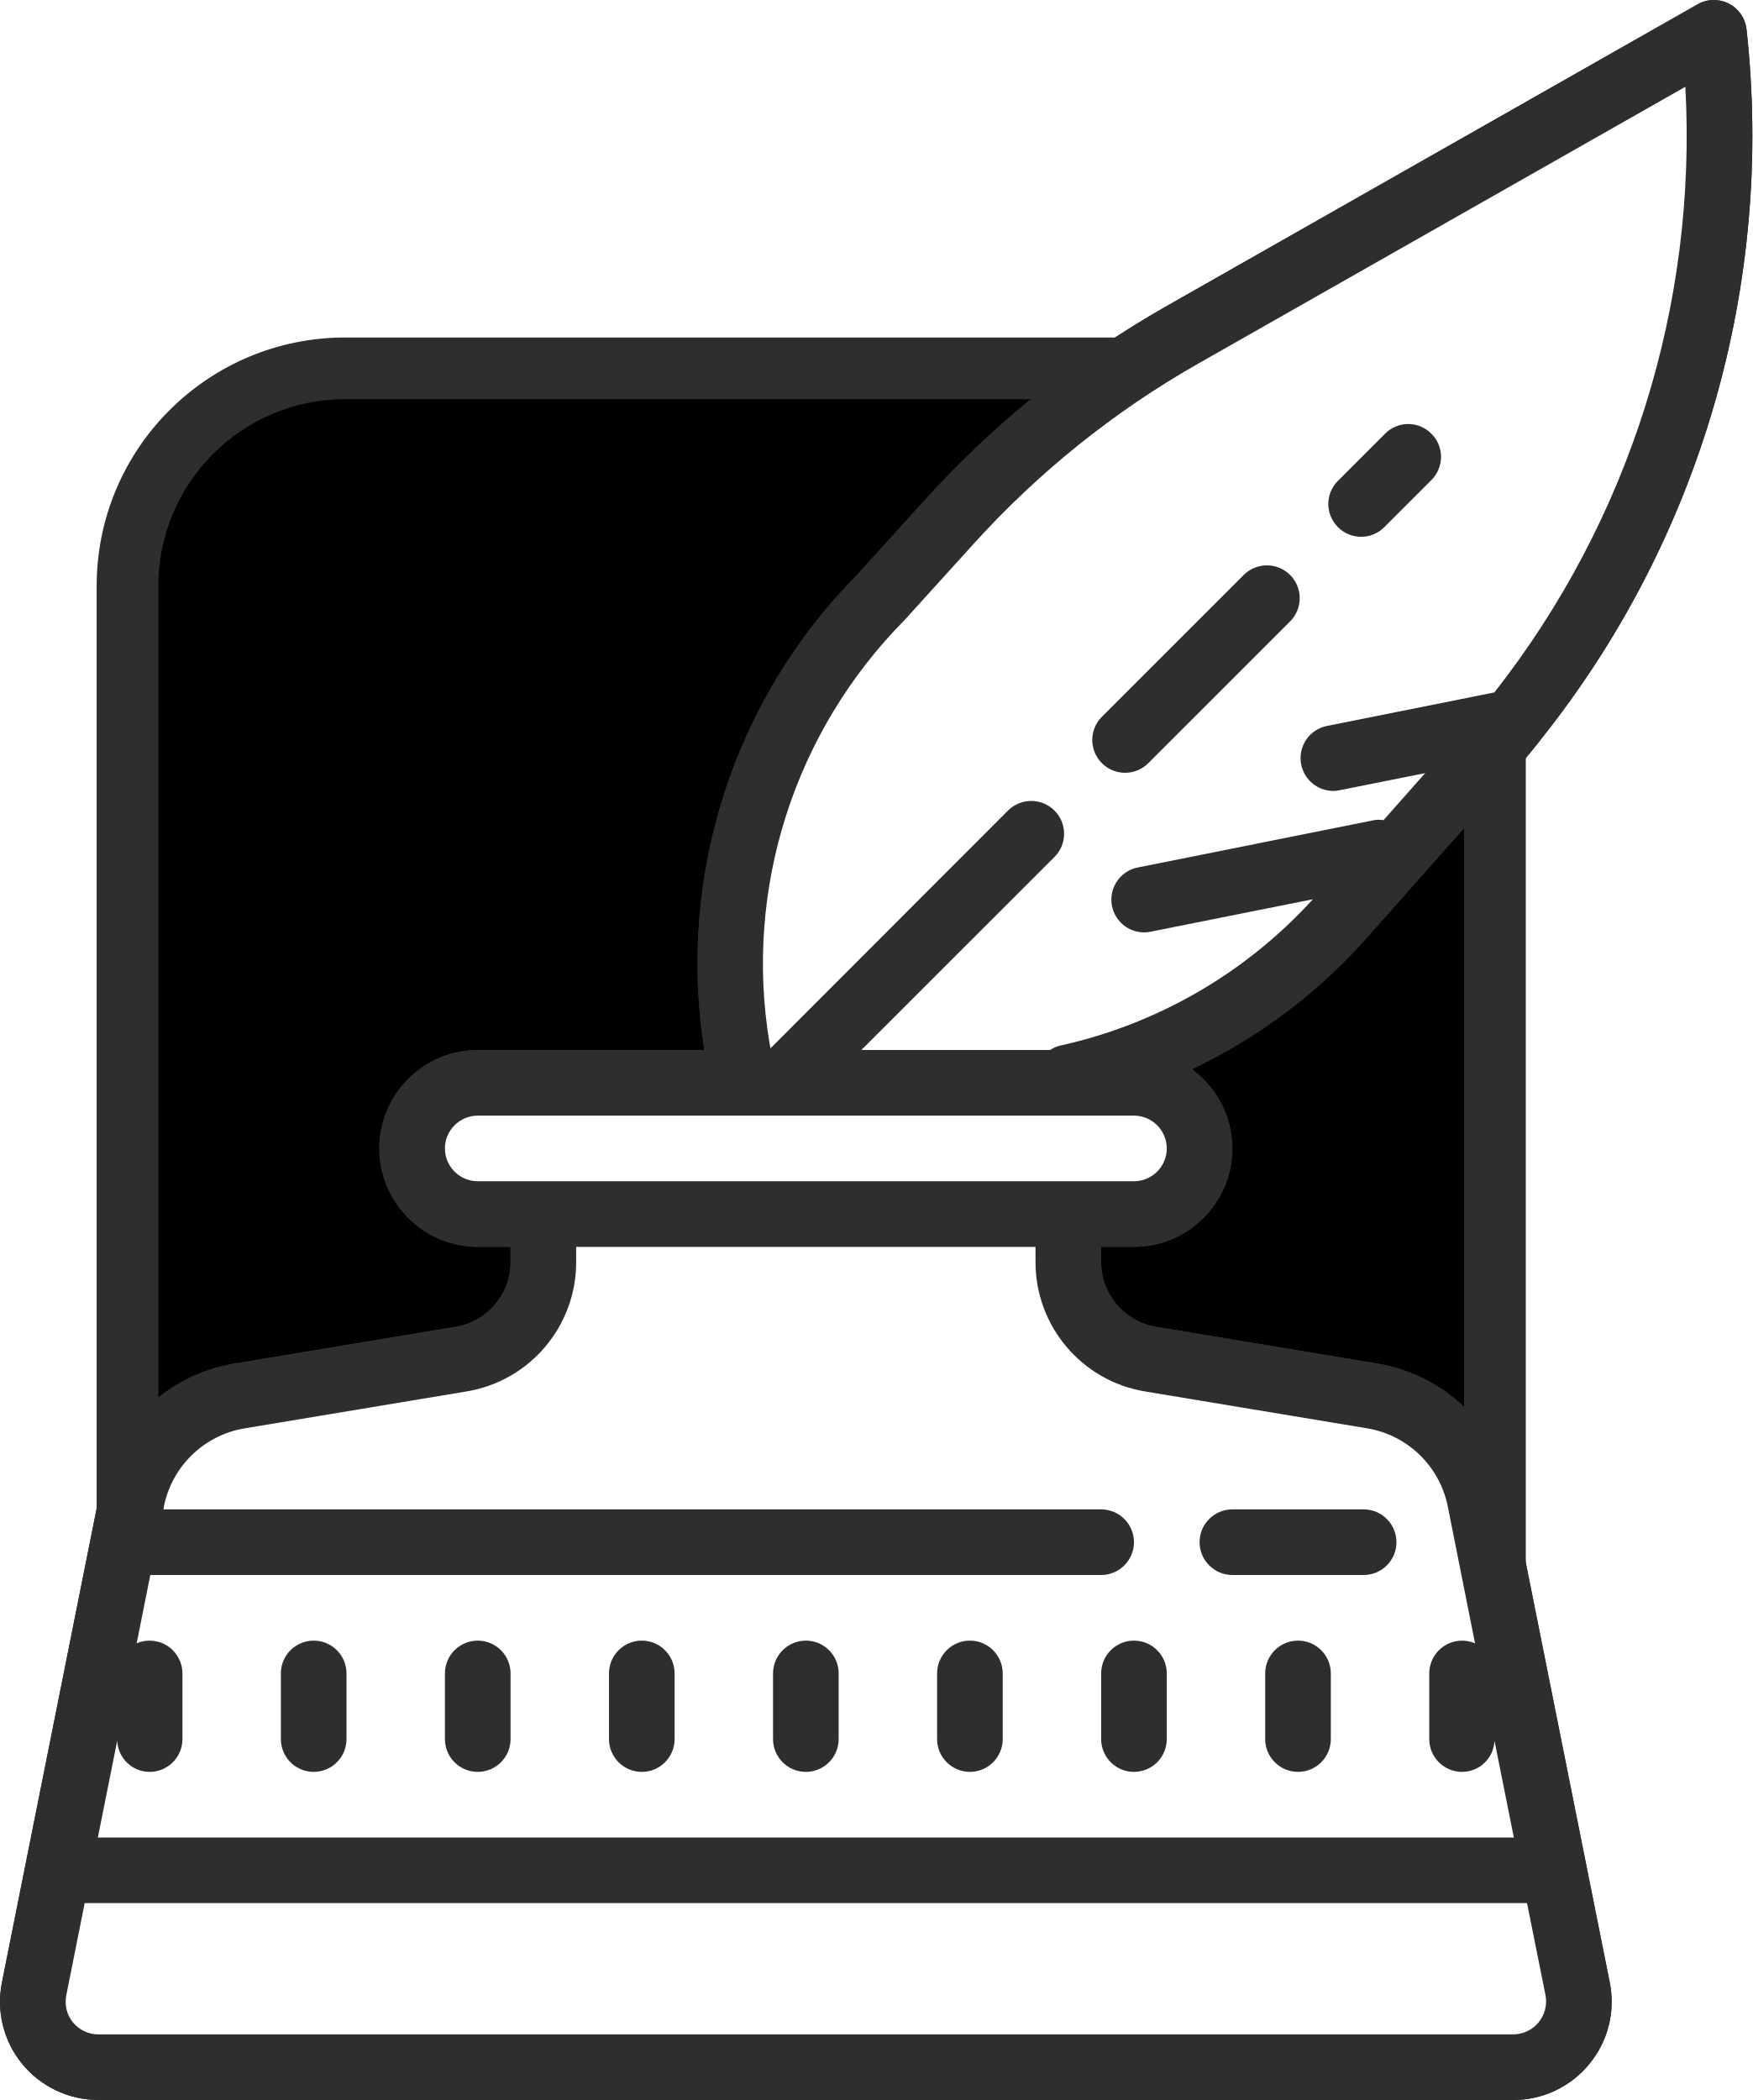
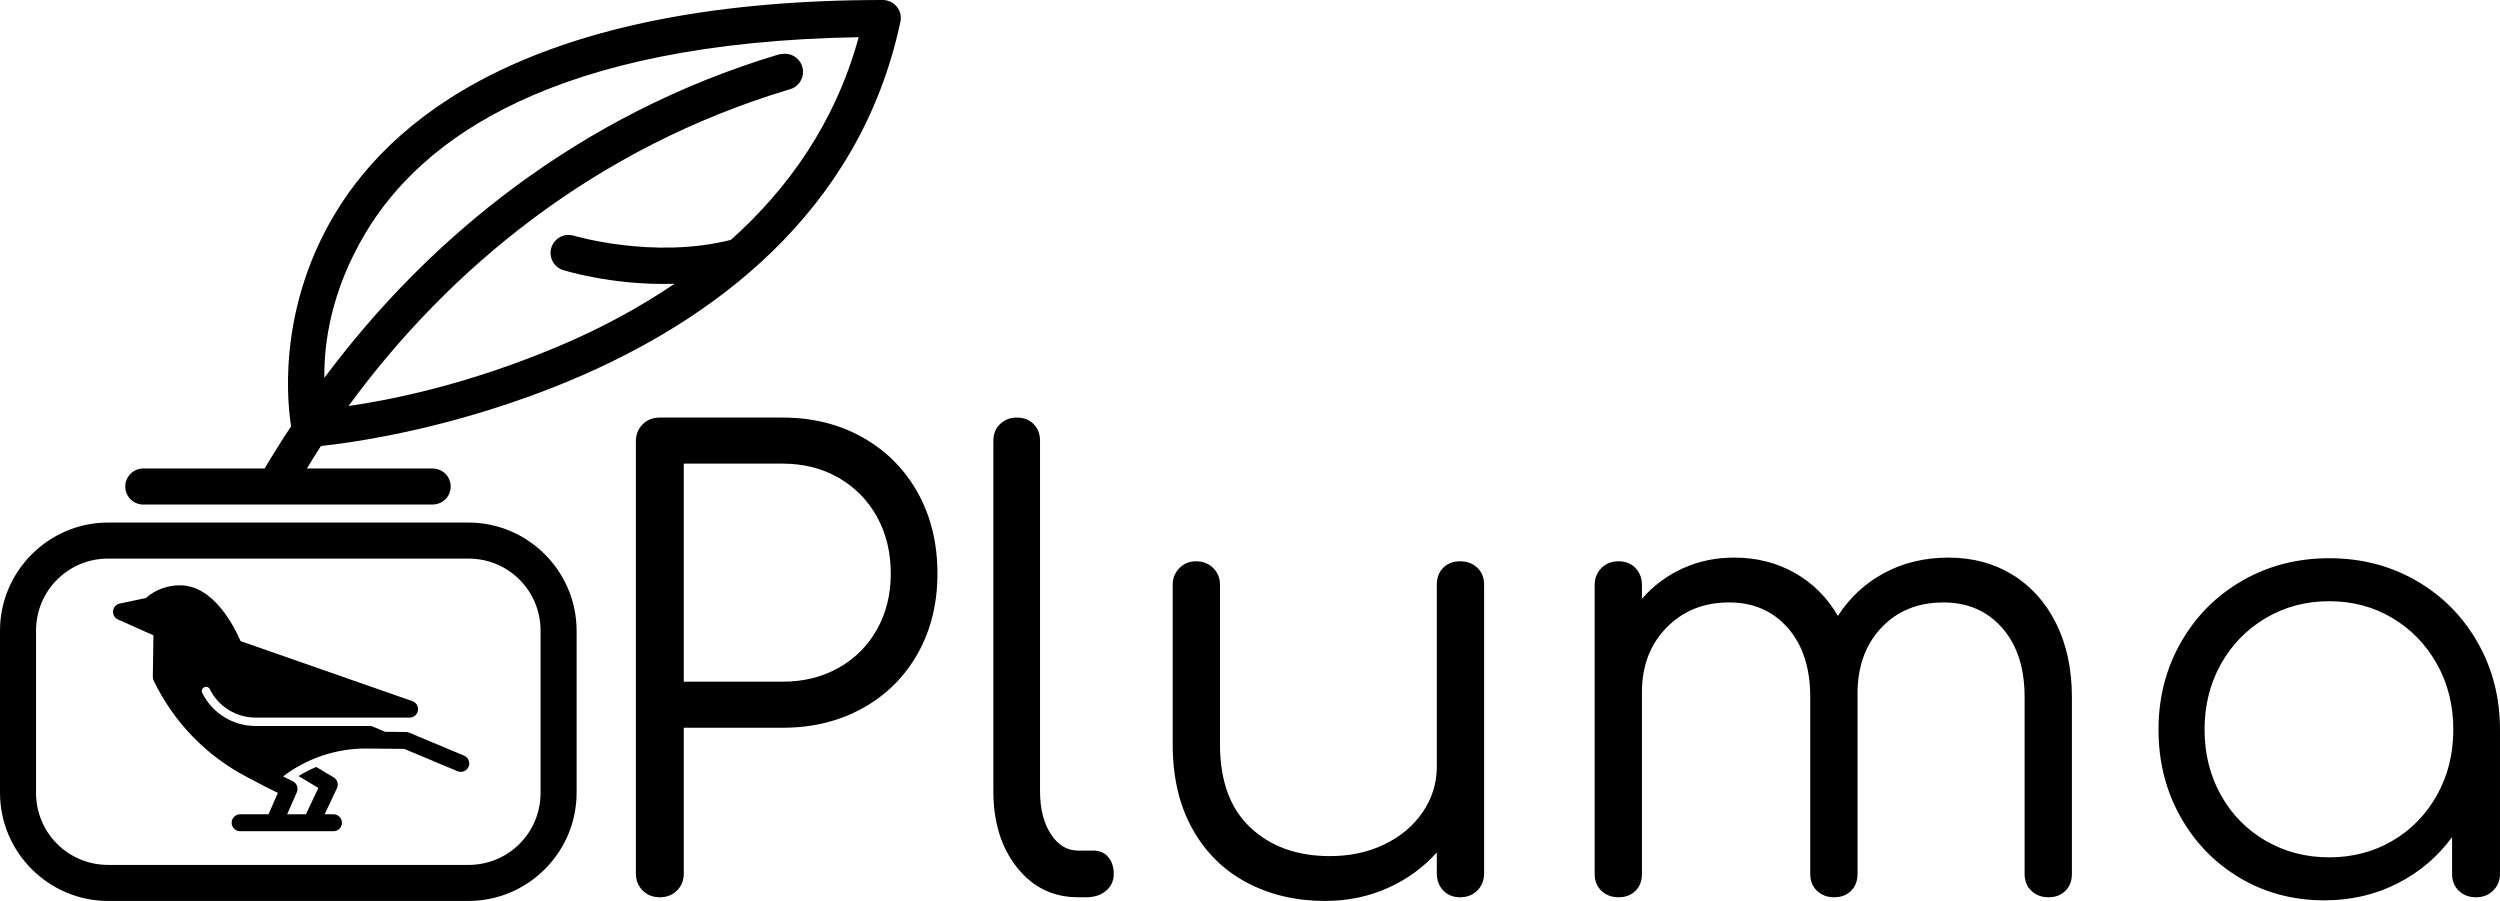
- <svg xmlns="http://www.w3.org/2000/svg" style="isolation:isolate" viewBox="84.638 -34.244 426 510.487" width="426" height="510.487">
-   <g id="Group">
-     <g id="Group">
-       <path d=" M 115.638 340.026 L 115.638 108.174 C 115.638 78.99 139.332 55.296 168.515 55.296 L 395.181 55.296 C 424.365 55.296 448.058 78.99 448.058 108.174 L 448.058 346.703" id="Path" fill="currentColor" />
-       <path d=" M 501.102 -34.242 C 499.767 -34.213 498.461 -33.848 497.305 -33.181 L 368.032 40.281 C 346.183 52.712 326.452 68.544 309.582 87.182 L 292.911 105.559 C 262.91 135.961 249.156 178.818 255.861 221.001 L 200.777 221.001 C 187.6 221.001 176.848 231.753 176.848 244.93 C 176.848 258.106 187.6 268.859 200.777 268.859 L 208.753 268.859 L 208.753 272.504 C 208.769 280.317 203.124 286.992 195.416 288.273 L 141.417 297.246 C 125.105 300.044 112.181 312.563 108.865 328.777 L 85.12 447.608 C 83.684 454.683 85.495 461.91 90.041 467.485 C 94.591 473.023 101.379 476.235 108.546 476.243 L 452.534 476.243 C 459.694 476.245 466.476 473.03 471.007 467.485 C 475.585 461.91 477.388 454.683 475.96 447.608 L 452.191 328.777 C 448.894 312.547 435.952 300.017 419.623 297.246 L 365.663 288.273 C 357.956 286.992 352.311 280.317 352.327 272.504 L 352.327 268.859 L 360.303 268.859 C 373.48 268.859 384.232 258.106 384.232 244.93 C 384.204 237.31 380.549 230.16 374.39 225.675 C 390.628 217.971 405.137 207.054 417.039 193.586 L 448.203 158.434 C 451.908 154.395 455.473 150.229 458.891 145.943 C 458.947 145.816 459.074 145.728 459.13 145.6 C 498.046 96.926 516.059 34.799 509.214 -27.143 C 508.745 -31.248 505.232 -34.322 501.102 -34.242 Z " id="Path" fill="rgb(46,46,46)" />
-       <path d=" M 494.346 -13.145 C 497.25 39.936 480.75 92.261 447.923 134.074 L 407.196 142.234 C 405.124 142.648 403.302 143.87 402.133 145.63 C 400.963 147.39 400.544 149.544 400.967 151.614 C 401.706 155.345 404.981 158.031 408.783 158.027 C 409.307 158.026 409.829 157.964 410.339 157.844 L 431.093 153.696 L 420.963 165.134 C 420.193 164.995 419.404 164.995 418.634 165.134 L 361.396 176.604 C 358.552 177.104 356.202 179.104 355.254 181.831 C 354.307 184.558 354.91 187.585 356.831 189.741 C 358.751 191.896 361.689 192.843 364.507 192.214 L 403.798 184.357 C 387.48 202.289 366.002 214.721 342.325 219.94 C 341.423 220.131 340.65 220.562 339.892 221.001 L 294.028 221.001 L 340.985 174.076 C 344.098 170.961 344.098 165.912 340.985 162.797 C 337.859 159.68 332.8 159.68 329.674 162.797 L 271.941 220.594 L 271.694 219.222 C 265.489 181.932 277.676 143.638 304.501 116.526 L 321.387 97.894 C 337.124 80.51 355.53 65.744 375.913 54.152 L 494.346 -13.145 Z " id="Path" fill="rgb(255,255,255)" />
-       <path d=" M 426.978 68.828 C 424.855 68.826 422.822 69.68 421.338 71.197 L 409.908 82.627 C 408.399 84.115 407.549 86.147 407.549 88.266 C 407.549 90.386 408.399 92.417 409.908 93.906 C 411.386 95.409 413.408 96.251 415.516 96.243 C 417.633 96.254 419.666 95.411 421.155 93.906 L 432.617 82.444 C 434.112 80.954 434.953 78.931 434.953 76.82 C 434.953 74.71 434.112 72.686 432.617 71.197 C 431.133 69.68 429.1 68.826 426.978 68.828 Z " id="Path" fill="rgb(46,46,46)" />
-       <path d=" M 392.615 103.19 C 390.5 103.19 388.472 104.031 386.976 105.527 L 352.606 139.897 C 350.533 141.9 349.701 144.865 350.431 147.654 C 351.161 150.443 353.339 152.621 356.128 153.351 C 358.916 154.081 361.882 153.249 363.885 151.176 L 398.255 116.814 C 400.541 114.533 401.227 111.099 399.992 108.116 C 398.757 105.132 395.845 103.187 392.615 103.19 Z " id="Path" fill="rgb(46,46,46)" />
-       <path d=" M 200.777 236.953 L 360.303 236.953 C 364.69 236.953 368.28 240.543 368.28 244.93 C 368.28 249.317 364.69 252.906 360.303 252.906 L 200.777 252.906 C 196.39 252.906 192.8 249.317 192.8 244.93 C 192.8 240.543 196.39 236.953 200.777 236.953 Z " id="Path" fill="rgb(255,255,255)" />
-       <path d=" M 224.706 268.859 L 336.374 268.859 L 336.374 272.504 C 336.331 288.127 347.631 301.474 363.047 304.01 L 417.047 312.976 C 426.84 314.639 434.602 322.153 436.581 331.888 L 443.217 365.229 C 440.754 364.169 437.922 364.419 435.682 365.893 C 433.442 367.368 432.092 369.869 432.09 372.551 L 432.09 388.504 C 432.09 392.909 435.661 396.48 440.067 396.48 C 444.3 396.475 447.776 393.132 447.947 388.902 L 452.653 412.433 L 108.427 412.433 L 113.133 388.902 C 113.304 393.132 116.78 396.475 121.013 396.48 C 125.418 396.48 128.99 392.909 128.99 388.504 L 128.99 372.551 C 128.988 369.869 127.638 367.368 125.398 365.893 C 123.158 364.419 120.326 364.169 117.863 365.229 L 121.173 348.622 L 352.327 348.622 C 356.732 348.622 360.303 345.051 360.303 340.646 C 360.303 336.24 356.732 332.669 352.327 332.669 L 124.379 332.669 L 124.499 331.888 C 126.482 322.154 134.247 314.643 144.041 312.984 L 198.041 304.002 C 213.451 301.463 224.745 288.122 224.706 272.504 L 224.706 268.859 Z " id="Path" fill="rgb(255,255,255)" />
-       <path d=" M 384.232 332.669 C 379.827 332.669 376.256 336.24 376.256 340.646 C 376.256 345.051 379.827 348.622 384.232 348.622 L 416.138 348.622 C 420.543 348.622 424.114 345.051 424.114 340.646 C 424.114 336.24 420.543 332.669 416.138 332.669 L 384.232 332.669 Z " id="Path" fill="rgb(46,46,46)" />
-       <path d=" M 160.895 364.575 C 156.49 364.575 152.919 368.146 152.919 372.551 L 152.919 388.504 C 152.919 392.909 156.49 396.48 160.895 396.48 C 165.3 396.48 168.871 392.909 168.871 388.504 L 168.871 372.551 C 168.871 368.146 165.3 364.575 160.895 364.575 Z " id="Path" fill="rgb(46,46,46)" />
-       <path d=" M 200.777 364.575 C 196.371 364.575 192.8 368.146 192.8 372.551 L 192.8 388.504 C 192.8 392.909 196.371 396.48 200.777 396.48 C 205.182 396.48 208.753 392.909 208.753 388.504 L 208.753 372.551 C 208.753 368.146 205.182 364.575 200.777 364.575 Z " id="Path" fill="rgb(46,46,46)" />
-       <path d=" M 240.658 364.575 C 236.253 364.575 232.682 368.146 232.682 372.551 L 232.682 388.504 C 232.682 392.909 236.253 396.48 240.658 396.48 C 245.063 396.48 248.635 392.909 248.635 388.504 L 248.635 372.551 C 248.635 368.146 245.063 364.575 240.658 364.575 Z " id="Path" fill="rgb(46,46,46)" />
-       <path d=" M 280.54 364.575 C 276.135 364.575 272.564 368.146 272.564 372.551 L 272.564 388.504 C 272.564 392.909 276.135 396.48 280.54 396.48 C 284.945 396.48 288.516 392.909 288.516 388.504 L 288.516 372.551 C 288.516 368.146 284.945 364.575 280.54 364.575 Z " id="Path" fill="rgb(46,46,46)" />
-       <path d=" M 320.422 364.575 C 316.016 364.575 312.445 368.146 312.445 372.551 L 312.445 388.504 C 312.445 392.909 316.016 396.48 320.422 396.48 C 324.827 396.48 328.398 392.909 328.398 388.504 L 328.398 372.551 C 328.398 368.146 324.827 364.575 320.422 364.575 Z " id="Path" fill="rgb(46,46,46)" />
-       <path d=" M 360.303 364.575 C 355.898 364.575 352.327 368.146 352.327 372.551 L 352.327 388.504 C 352.327 392.909 355.898 396.48 360.303 396.48 C 364.709 396.48 368.28 392.909 368.28 388.504 L 368.28 372.551 C 368.28 368.146 364.709 364.575 360.303 364.575 Z " id="Path" fill="rgb(46,46,46)" />
-       <path d=" M 400.185 364.575 C 395.78 364.575 392.209 368.146 392.209 372.551 L 392.209 388.504 C 392.209 392.909 395.78 396.48 400.185 396.48 C 404.59 396.48 408.161 392.909 408.161 388.504 L 408.161 372.551 C 408.161 368.146 404.59 364.575 400.185 364.575 Z " id="Path" fill="rgb(46,46,46)" />
-       <path d=" M 105.22 428.385 L 455.86 428.385 L 460.35 450.759 C 460.801 453.098 460.188 455.516 458.677 457.358 C 457.167 459.2 454.916 460.274 452.534 460.291 L 108.546 460.291 C 106.153 460.291 103.904 459.23 102.38 457.395 C 100.87 455.539 100.275 453.102 100.761 450.759 L 105.22 428.385 Z " id="Path" fill="rgb(255,255,255)" />
-     </g>
-     <g id="Group">
-       <path d=" M 123.138 340.03 L 123.138 347.53 L 108.138 347.53 L 108.138 340.03 L 108.138 108.18 C 108.128 100.1 109.748 92.11 112.888 84.68 C 115.928 77.51 120.318 70.99 125.828 65.49 C 131.338 59.98 137.848 55.59 145.018 52.55 C 152.458 49.41 160.448 47.79 168.518 47.8 L 395.178 47.8 C 403.248 47.79 411.238 49.41 418.678 52.55 C 425.848 55.59 432.368 59.98 437.868 65.49 C 443.378 70.99 447.768 77.51 450.808 84.68 C 453.948 92.11 455.568 100.1 455.558 108.18 L 455.558 346.7 L 455.558 354.2 L 440.558 354.2 L 440.558 346.7 L 440.558 108.17 C 440.558 108.17 440.558 108.17 440.558 108.17 C 440.568 102.11 439.348 96.11 436.998 90.52 C 434.708 85.13 431.398 80.23 427.258 76.09 C 423.118 71.95 418.228 68.65 412.828 66.36 C 407.248 64 401.248 62.79 395.188 62.8 C 395.188 62.8 395.178 62.8 395.178 62.8 L 168.518 62.8 C 168.518 62.8 168.508 62.8 168.508 62.8 C 162.448 62.79 156.448 64 150.868 66.36 C 145.478 68.65 140.578 71.95 136.438 76.09 C 132.298 80.23 128.988 85.13 126.708 90.52 C 124.348 96.11 123.138 102.11 123.138 108.17 C 123.138 108.17 123.138 108.17 123.138 108.17 L 123.138 340.03 Z " id="Path" fill="rgb(46,46,46)" />
-       <path d=" M 501.102 -34.242 C 499.767 -34.213 498.461 -33.848 497.305 -33.181 L 368.032 40.281 C 346.183 52.712 326.452 68.544 309.582 87.182 L 292.911 105.559 C 262.91 135.961 249.156 178.818 255.861 221.001 L 200.777 221.001 C 187.6 221.001 176.848 231.753 176.848 244.93 C 176.848 258.106 187.6 268.859 200.777 268.859 L 208.753 268.859 L 208.753 272.504 C 208.769 280.317 203.124 286.992 195.416 288.273 L 141.417 297.246 C 125.105 300.044 112.181 312.563 108.865 328.777 L 85.12 447.608 C 83.684 454.683 85.495 461.91 90.041 467.485 C 94.591 473.023 101.379 476.235 108.546 476.243 L 452.534 476.243 C 459.694 476.245 466.476 473.03 471.007 467.485 C 475.585 461.91 477.388 454.683 475.96 447.608 L 452.191 328.777 C 448.894 312.547 435.952 300.017 419.623 297.246 L 365.663 288.273 C 357.956 286.992 352.311 280.317 352.327 272.504 L 352.327 268.859 L 360.303 268.859 C 373.48 268.859 384.232 258.106 384.232 244.93 C 384.204 237.31 380.549 230.16 374.39 225.675 C 390.628 217.971 405.137 207.054 417.039 193.586 L 448.203 158.434 C 451.908 154.395 455.473 150.229 458.891 145.943 C 458.947 145.816 459.074 145.728 459.13 145.6 C 498.046 96.926 516.059 34.799 509.214 -27.143 C 508.745 -31.248 505.232 -34.322 501.102 -34.242 Z " id="Path" fill="rgb(46,46,46)" />
-       <path d=" M 494.346 -13.145 C 497.25 39.936 480.75 92.261 447.923 134.074 L 407.196 142.234 C 405.124 142.648 403.302 143.87 402.133 145.63 C 400.963 147.39 400.544 149.544 400.967 151.614 C 401.706 155.345 404.981 158.031 408.783 158.027 C 409.307 158.026 409.829 157.964 410.339 157.844 L 431.093 153.696 L 420.963 165.134 C 420.193 164.995 419.404 164.995 418.634 165.134 L 361.396 176.604 C 358.552 177.104 356.202 179.104 355.254 181.831 C 354.307 184.558 354.91 187.585 356.831 189.741 C 358.751 191.896 361.689 192.843 364.507 192.214 L 403.798 184.357 C 387.48 202.289 366.002 214.721 342.325 219.94 C 341.423 220.131 340.65 220.562 339.892 221.001 L 294.028 221.001 L 340.985 174.076 C 344.098 170.961 344.098 165.912 340.985 162.797 C 337.859 159.68 332.8 159.68 329.674 162.797 L 271.941 220.594 L 271.694 219.222 C 265.489 181.932 277.676 143.638 304.501 116.526 L 321.387 97.894 C 337.124 80.51 355.53 65.744 375.913 54.152 L 494.346 -13.145 Z " id="Path" fill="rgb(255,255,255)" />
-       <path d=" M 426.978 68.828 C 424.855 68.826 422.822 69.68 421.338 71.197 L 409.908 82.627 C 408.399 84.115 407.549 86.147 407.549 88.266 C 407.549 90.386 408.399 92.417 409.908 93.906 C 411.386 95.409 413.408 96.251 415.516 96.243 C 417.633 96.254 419.666 95.411 421.155 93.906 L 432.617 82.444 C 434.112 80.954 434.953 78.931 434.953 76.82 C 434.953 74.71 434.112 72.686 432.617 71.197 C 431.133 69.68 429.1 68.826 426.978 68.828 Z " id="Path" fill="rgb(46,46,46)" />
-       <path d=" M 392.615 103.19 C 390.5 103.19 388.472 104.031 386.976 105.527 L 352.606 139.897 C 350.533 141.9 349.701 144.865 350.431 147.654 C 351.161 150.443 353.339 152.621 356.128 153.351 C 358.916 154.081 361.882 153.249 363.885 151.176 L 398.255 116.814 C 400.541 114.533 401.227 111.099 399.992 108.116 C 398.757 105.132 395.845 103.187 392.615 103.19 Z " id="Path" fill="rgb(46,46,46)" />
-       <path d=" M 200.777 236.953 L 360.303 236.953 C 364.69 236.953 368.28 240.543 368.28 244.93 C 368.28 249.317 364.69 252.906 360.303 252.906 L 200.777 252.906 C 196.39 252.906 192.8 249.317 192.8 244.93 C 192.8 240.543 196.39 236.953 200.777 236.953 Z " id="Path" fill="rgb(255,255,255)" />
-       <path d=" M 224.706 268.859 L 336.374 268.859 L 336.374 272.504 C 336.331 288.127 347.631 301.474 363.047 304.01 L 417.047 312.976 C 426.84 314.639 434.602 322.153 436.581 331.888 L 443.217 365.229 C 440.754 364.169 437.922 364.419 435.682 365.893 C 433.442 367.368 432.092 369.869 432.09 372.551 L 432.09 388.504 C 432.09 392.909 435.661 396.48 440.067 396.48 C 444.3 396.475 447.776 393.132 447.947 388.902 L 452.653 412.433 L 108.427 412.433 L 113.133 388.902 C 113.304 393.132 116.78 396.475 121.013 396.48 C 125.418 396.48 128.99 392.909 128.99 388.504 L 128.99 372.551 C 128.988 369.869 127.638 367.368 125.398 365.893 C 123.158 364.419 120.326 364.169 117.863 365.229 L 121.173 348.622 L 352.327 348.622 C 356.732 348.622 360.303 345.051 360.303 340.646 C 360.303 336.24 356.732 332.669 352.327 332.669 L 124.379 332.669 L 124.499 331.888 C 126.482 322.154 134.247 314.643 144.041 312.984 L 198.041 304.002 C 213.451 301.463 224.745 288.122 224.706 272.504 L 224.706 268.859 Z " id="Path" fill="rgb(255,255,255)" />
-       <path d=" M 384.232 332.669 C 379.827 332.669 376.256 336.24 376.256 340.646 C 376.256 345.051 379.827 348.622 384.232 348.622 L 416.138 348.622 C 420.543 348.622 424.114 345.051 424.114 340.646 C 424.114 336.24 420.543 332.669 416.138 332.669 L 384.232 332.669 Z " id="Path" fill="rgb(46,46,46)" />
-       <path d=" M 160.895 364.575 C 156.49 364.575 152.919 368.146 152.919 372.551 L 152.919 388.504 C 152.919 392.909 156.49 396.48 160.895 396.48 C 165.3 396.48 168.871 392.909 168.871 388.504 L 168.871 372.551 C 168.871 368.146 165.3 364.575 160.895 364.575 Z " id="Path" fill="rgb(46,46,46)" />
-       <path d=" M 200.777 364.575 C 196.371 364.575 192.8 368.146 192.8 372.551 L 192.8 388.504 C 192.8 392.909 196.371 396.48 200.777 396.48 C 205.182 396.48 208.753 392.909 208.753 388.504 L 208.753 372.551 C 208.753 368.146 205.182 364.575 200.777 364.575 Z " id="Path" fill="rgb(46,46,46)" />
-       <path d=" M 240.658 364.575 C 236.253 364.575 232.682 368.146 232.682 372.551 L 232.682 388.504 C 232.682 392.909 236.253 396.48 240.658 396.48 C 245.063 396.48 248.635 392.909 248.635 388.504 L 248.635 372.551 C 248.635 368.146 245.063 364.575 240.658 364.575 Z " id="Path" fill="rgb(46,46,46)" />
-       <path d=" M 280.54 364.575 C 276.135 364.575 272.564 368.146 272.564 372.551 L 272.564 388.504 C 272.564 392.909 276.135 396.48 280.54 396.48 C 284.945 396.48 288.516 392.909 288.516 388.504 L 288.516 372.551 C 288.516 368.146 284.945 364.575 280.54 364.575 Z " id="Path" fill="rgb(46,46,46)" />
-       <path d=" M 320.422 364.575 C 316.016 364.575 312.445 368.146 312.445 372.551 L 312.445 388.504 C 312.445 392.909 316.016 396.48 320.422 396.48 C 324.827 396.48 328.398 392.909 328.398 388.504 L 328.398 372.551 C 328.398 368.146 324.827 364.575 320.422 364.575 Z " id="Path" fill="rgb(46,46,46)" />
-       <path d=" M 360.303 364.575 C 355.898 364.575 352.327 368.146 352.327 372.551 L 352.327 388.504 C 352.327 392.909 355.898 396.48 360.303 396.48 C 364.709 396.48 368.28 392.909 368.28 388.504 L 368.28 372.551 C 368.28 368.146 364.709 364.575 360.303 364.575 Z " id="Path" fill="rgb(46,46,46)" />
-       <path d=" M 400.185 364.575 C 395.78 364.575 392.209 368.146 392.209 372.551 L 392.209 388.504 C 392.209 392.909 395.78 396.48 400.185 396.48 C 404.59 396.48 408.161 392.909 408.161 388.504 L 408.161 372.551 C 408.161 368.146 404.59 364.575 400.185 364.575 Z " id="Path" fill="rgb(46,46,46)" />
-       <path d=" M 105.22 428.385 L 455.86 428.385 L 460.35 450.759 C 460.801 453.098 460.188 455.516 458.677 457.358 C 457.167 459.2 454.916 460.274 452.534 460.291 L 108.546 460.291 C 106.153 460.291 103.904 459.23 102.38 457.395 C 100.87 455.539 100.275 453.102 100.761 450.759 L 105.22 428.385 Z " id="Path" fill="rgb(255,255,255)" />
+ <svg xmlns="http://www.w3.org/2000/svg" style="isolation:isolate" viewBox="233.176 80 610.544 220.027" width="610.544" height="220.027">
+   <g>
+     <path d=" M 400.169 293.277 L 400.169 293.277 Q 400.169 295.827 398.519 297.477 L 398.519 297.477 L 398.519 297.477 Q 396.869 299.127 394.319 299.127 L 394.319 299.127 L 394.319 299.127 Q 391.769 299.127 390.119 297.477 L 390.119 297.477 L 390.119 297.477 Q 388.469 295.827 388.469 293.277 L 388.469 293.277 L 388.469 187.827 L 388.469 187.827 Q 388.469 185.277 390.119 183.627 L 390.119 183.627 L 390.119 183.627 Q 391.769 181.977 394.319 181.977 L 394.319 181.977 L 424.319 181.977 L 424.319 181.977 Q 435.269 181.977 443.894 186.852 L 443.894 186.852 L 443.894 186.852 Q 452.519 191.727 457.319 200.352 L 457.319 200.352 L 457.319 200.352 Q 462.119 208.977 462.119 220.077 L 462.119 220.077 L 462.119 220.077 Q 462.119 231.027 457.319 239.577 L 457.319 239.577 L 457.319 239.577 Q 452.519 248.127 443.894 252.927 L 443.894 252.927 L 443.894 252.927 Q 435.269 257.727 424.319 257.727 L 424.319 257.727 L 400.169 257.727 L 400.169 293.277 Z  M 424.319 246.477 L 424.319 246.477 Q 431.969 246.477 437.969 243.102 L 437.969 243.102 L 437.969 243.102 Q 443.969 239.727 447.344 233.727 L 447.344 233.727 L 447.344 233.727 Q 450.719 227.727 450.719 220.077 L 450.719 220.077 L 450.719 220.077 Q 450.719 212.277 447.344 206.202 L 447.344 206.202 L 447.344 206.202 Q 443.969 200.127 437.969 196.677 L 437.969 196.677 L 437.969 196.677 Q 431.969 193.227 424.319 193.227 L 424.319 193.227 L 400.169 193.227 L 400.169 246.477 L 424.319 246.477 Z  M 475.769 187.677 L 475.769 187.677 Q 475.769 185.127 477.419 183.552 L 477.419 183.552 L 477.419 183.552 Q 479.069 181.977 481.469 181.977 L 481.469 181.977 L 481.469 181.977 Q 484.019 181.977 485.594 183.552 L 485.594 183.552 L 485.594 183.552 Q 487.169 185.127 487.169 187.677 L 487.169 187.677 L 487.169 273.177 L 487.169 273.177 Q 487.169 279.627 489.794 283.677 L 489.794 283.677 L 489.794 283.677 Q 492.419 287.727 496.469 287.727 L 496.469 287.727 L 500.219 287.727 L 500.219 287.727 Q 502.469 287.727 503.819 289.302 L 503.819 289.302 L 503.819 289.302 Q 505.169 290.877 505.169 293.427 L 505.169 293.427 L 505.169 293.427 Q 505.169 295.977 503.294 297.552 L 503.294 297.552 L 503.294 297.552 Q 501.419 299.127 498.419 299.127 L 498.419 299.127 L 496.469 299.127 L 496.469 299.127 Q 487.319 299.127 481.544 291.852 L 481.544 291.852 L 481.544 291.852 Q 475.769 284.577 475.769 273.177 L 475.769 273.177 L 475.769 187.677 Z  M 589.769 217.077 L 589.769 217.077 Q 592.319 217.077 593.969 218.652 L 593.969 218.652 L 593.969 218.652 Q 595.619 220.227 595.619 222.777 L 595.619 222.777 L 595.619 293.277 L 595.619 293.277 Q 595.619 295.827 593.969 297.477 L 593.969 297.477 L 593.969 297.477 Q 592.319 299.127 589.769 299.127 L 589.769 299.127 L 589.769 299.127 Q 587.219 299.127 585.644 297.477 L 585.644 297.477 L 585.644 297.477 Q 584.069 295.827 584.069 293.277 L 584.069 293.277 L 584.069 288.177 L 584.069 288.177 Q 579.119 293.727 572.069 296.877 L 572.069 296.877 L 572.069 296.877 Q 565.019 300.027 556.769 300.027 L 556.769 300.027 L 556.769 300.027 Q 546.119 300.027 537.644 295.527 L 537.644 295.527 L 537.644 295.527 Q 529.169 291.027 524.369 282.402 L 524.369 282.402 L 524.369 282.402 Q 519.569 273.777 519.569 261.777 L 519.569 261.777 L 519.569 222.777 L 519.569 222.777 Q 519.569 220.377 521.219 218.727 L 521.219 218.727 L 521.219 218.727 Q 522.869 217.077 525.269 217.077 L 525.269 217.077 L 525.269 217.077 Q 527.819 217.077 529.469 218.727 L 529.469 218.727 L 529.469 218.727 Q 531.119 220.377 531.119 222.777 L 531.119 222.777 L 531.119 261.777 L 531.119 261.777 Q 531.119 275.127 538.544 282.102 L 538.544 282.102 L 538.544 282.102 Q 545.969 289.077 557.969 289.077 L 557.969 289.077 L 557.969 289.077 Q 565.319 289.077 571.244 286.227 L 571.244 286.227 L 571.244 286.227 Q 577.169 283.377 580.619 278.352 L 580.619 278.352 L 580.619 278.352 Q 584.069 273.327 584.069 267.177 L 584.069 267.177 L 584.069 222.777 L 584.069 222.777 Q 584.069 220.227 585.644 218.652 L 585.644 218.652 L 585.644 218.652 Q 587.219 217.077 589.769 217.077 L 589.769 217.077 Z  M 709.019 216.177 L 709.019 216.177 Q 717.869 216.177 724.694 220.377 L 724.694 220.377 L 724.694 220.377 Q 731.519 224.577 735.344 232.302 L 735.344 232.302 L 735.344 232.302 Q 739.169 240.027 739.169 250.227 L 739.169 250.227 L 739.169 293.427 L 739.169 293.427 Q 739.169 295.977 737.594 297.552 L 737.594 297.552 L 737.594 297.552 Q 736.019 299.127 733.469 299.127 L 733.469 299.127 L 733.469 299.127 Q 730.919 299.127 729.269 297.552 L 729.269 297.552 L 729.269 297.552 Q 727.619 295.977 727.619 293.427 L 727.619 293.427 L 727.619 250.227 L 727.619 250.227 Q 727.619 239.577 722.144 233.352 L 722.144 233.352 L 722.144 233.352 Q 716.669 227.127 707.819 227.127 L 707.819 227.127 L 707.819 227.127 Q 698.369 227.127 692.519 233.427 L 692.519 233.427 L 692.519 233.427 Q 686.669 239.727 686.819 249.927 L 686.819 249.927 L 686.819 250.227 L 686.819 293.427 L 686.819 293.427 Q 686.819 295.977 685.244 297.552 L 685.244 297.552 L 685.244 297.552 Q 683.669 299.127 681.119 299.127 L 681.119 299.127 L 681.119 299.127 Q 678.569 299.127 676.919 297.552 L 676.919 297.552 L 676.919 297.552 Q 675.269 295.977 675.269 293.427 L 675.269 293.427 L 675.269 250.227 L 675.269 250.227 Q 675.269 239.577 669.794 233.352 L 669.794 233.352 L 669.794 233.352 Q 664.319 227.127 655.469 227.127 L 655.469 227.127 L 655.469 227.127 Q 646.169 227.127 640.169 233.277 L 640.169 233.277 L 640.169 233.277 Q 634.169 239.427 634.169 249.027 L 634.169 249.027 L 634.169 293.427 L 634.169 293.427 Q 634.169 295.977 632.594 297.552 L 632.594 297.552 L 632.594 297.552 Q 631.019 299.127 628.469 299.127 L 628.469 299.127 L 628.469 299.127 Q 625.919 299.127 624.269 297.552 L 624.269 297.552 L 624.269 297.552 Q 622.619 295.977 622.619 293.427 L 622.619 293.427 L 622.619 222.927 L 622.619 222.927 Q 622.619 220.377 624.269 218.727 L 624.269 218.727 L 624.269 218.727 Q 625.919 217.077 628.469 217.077 L 628.469 217.077 L 628.469 217.077 Q 631.019 217.077 632.594 218.727 L 632.594 218.727 L 632.594 218.727 Q 634.169 220.377 634.169 222.927 L 634.169 222.927 L 634.169 226.227 L 634.169 226.227 Q 638.369 221.427 644.144 218.802 L 644.144 218.802 L 644.144 218.802 Q 649.919 216.177 656.669 216.177 L 656.669 216.177 L 656.669 216.177 Q 664.919 216.177 671.519 219.927 L 671.519 219.927 L 671.519 219.927 Q 678.119 223.677 682.019 230.427 L 682.019 230.427 L 682.019 230.427 Q 686.369 223.677 693.344 219.927 L 693.344 219.927 L 693.344 219.927 Q 700.319 216.177 709.019 216.177 L 709.019 216.177 Z  M 802.019 216.327 L 802.019 216.327 Q 813.719 216.327 823.244 221.802 L 823.244 221.802 L 823.244 221.802 Q 832.769 227.277 838.244 236.877 L 838.244 236.877 L 838.244 236.877 Q 843.719 246.477 843.719 258.177 L 843.719 258.177 L 843.719 293.427 L 843.719 293.427 Q 843.719 295.827 842.069 297.477 L 842.069 297.477 L 842.069 297.477 Q 840.419 299.127 837.869 299.127 L 837.869 299.127 L 837.869 299.127 Q 835.319 299.127 833.669 297.552 L 833.669 297.552 L 833.669 297.552 Q 832.019 295.977 832.019 293.427 L 832.019 293.427 L 832.019 284.427 L 832.019 284.427 Q 826.769 291.627 818.669 295.752 L 818.669 295.752 L 818.669 295.752 Q 810.569 299.877 800.819 299.877 L 800.819 299.877 L 800.819 299.877 Q 789.419 299.877 780.194 294.402 L 780.194 294.402 L 780.194 294.402 Q 770.969 288.927 765.644 279.402 L 765.644 279.402 L 765.644 279.402 Q 760.319 269.877 760.319 258.177 L 760.319 258.177 L 760.319 258.177 Q 760.319 246.477 765.794 236.877 L 765.794 236.877 L 765.794 236.877 Q 771.269 227.277 780.794 221.802 L 780.794 221.802 L 780.794 221.802 Q 790.319 216.327 802.019 216.327 L 802.019 216.327 Z  M 802.019 289.377 L 802.019 289.377 Q 810.569 289.377 817.469 285.327 L 817.469 285.327 L 817.469 285.327 Q 824.369 281.277 828.344 274.152 L 828.344 274.152 L 828.344 274.152 Q 832.319 267.027 832.319 258.177 L 832.319 258.177 L 832.319 258.177 Q 832.319 249.327 828.344 242.202 L 828.344 242.202 L 828.344 242.202 Q 824.369 235.077 817.469 230.952 L 817.469 230.952 L 817.469 230.952 Q 810.569 226.827 802.019 226.827 L 802.019 226.827 L 802.019 226.827 Q 793.469 226.827 786.494 230.952 L 786.494 230.952 L 786.494 230.952 Q 779.519 235.077 775.544 242.202 L 775.544 242.202 L 775.544 242.202 Q 771.569 249.327 771.569 258.177 L 771.569 258.177 L 771.569 258.177 Q 771.569 267.027 775.544 274.152 L 775.544 274.152 L 775.544 274.152 Q 779.519 281.277 786.494 285.327 L 786.494 285.327 L 786.494 285.327 Q 793.469 289.377 802.019 289.377 L 802.019 289.377 Z " fill-rule="evenodd" fill="currentColor" />
+     <g>
+       <path d=" M 346.493 264.527 L 333.091 258.921 C 332.849 258.818 332.573 258.766 332.314 258.766 L 327.226 258.714 L 323.863 257.3 L 295.644 257.3 C 290.104 257.32 285.034 254.189 282.57 249.228 C 282.311 248.71 282.518 248.089 283.036 247.848 C 283.553 247.589 284.174 247.796 284.415 248.313 C 286.525 252.573 290.874 255.262 295.627 255.247 L 333.211 255.247 C 334.229 255.247 335.091 254.523 335.247 253.522 C 335.419 252.522 334.833 251.556 333.884 251.228 L 291.919 236.567 C 290.539 233.342 285.45 222.941 277.154 222.941 C 272.773 222.941 269.944 225.028 268.806 226.046 L 262.424 227.391 C 261.544 227.581 260.889 228.305 260.785 229.202 C 260.699 230.099 261.182 230.944 262.01 231.306 L 270.651 235.153 L 270.496 245.295 C 270.496 245.623 270.565 245.933 270.703 246.226 C 273.118 251.228 276.291 255.799 280.155 259.801 C 284.019 263.803 288.469 267.131 293.402 269.719 L 297.542 271.892 C 297.542 271.892 297.559 271.892 297.559 271.909 C 297.576 271.909 297.576 271.927 297.576 271.927 L 300.819 273.531 L 301.043 273.634 L 298.749 278.86 L 291.815 278.86 C 290.677 278.86 289.745 279.792 289.745 280.93 C 289.745 282.069 290.677 283 291.815 283 L 314.617 283 C 315.756 283 316.687 282.069 316.687 280.93 C 316.687 279.792 315.756 278.86 314.617 278.86 L 312.461 278.86 L 315.463 272.496 C 315.911 271.53 315.566 270.391 314.652 269.839 L 310.409 267.304 C 308.908 267.925 307.459 268.667 306.08 269.529 L 310.926 272.427 L 307.891 278.86 L 303.303 278.86 L 305.666 273.479 C 306.114 272.461 305.683 271.288 304.682 270.788 L 304.389 270.65 L 302.302 269.615 C 308.08 265.217 315.152 262.819 322.448 262.802 L 331.883 262.888 L 336.954 265.01 L 344.906 268.339 C 345.958 268.787 347.165 268.287 347.614 267.235 C 347.924 266.511 347.769 265.7 347.303 265.131 C 347.079 264.872 346.803 264.665 346.493 264.527 L 346.493 264.527 Z " fill="currentColor" />
+       <path d=" M 448.802 80 C 367.771 80 330.727 105.8 314.859 132.393 C 300.438 156.578 303.584 179.892 304.275 184.099 C 302.029 187.479 299.873 190.919 297.811 194.414 L 267.962 194.414 C 265.542 194.533 263.649 196.597 263.768 199.021 C 263.887 201.442 265.951 203.334 268.376 203.215 L 338.784 203.215 C 340.368 203.233 341.843 202.405 342.652 201.032 C 343.443 199.66 343.443 197.97 342.652 196.597 C 341.843 195.224 340.364 194.396 338.784 194.414 L 308.117 194.414 C 309.235 192.592 310.37 190.718 311.558 188.913 C 317.538 188.297 343.823 185.045 373.298 172.548 C 406.632 158.422 443.055 132.327 453.062 85.364 C 453.356 84.068 453.045 82.708 452.217 81.668 C 451.385 80.63 450.132 80.018 448.802 80 Z  M 442.888 89.078 C 437.167 109.946 425.682 126.052 411.675 138.584 C 392.607 143.412 373.029 137.484 373.029 137.484 C 370.783 136.965 368.517 138.264 367.831 140.465 C 367.145 142.666 368.272 145.023 370.415 145.872 C 370.415 145.872 382.517 149.788 397.919 149.309 C 389.079 155.245 379.686 160.312 369.87 164.438 C 346.899 174.18 327.889 177.771 318.295 179.149 C 342.868 145.559 378.552 116.084 425.84 101.871 C 428.191 101.336 429.682 99.019 429.194 96.658 C 428.706 94.297 426.419 92.761 424.049 93.202 C 423.77 93.222 423.493 93.267 423.222 93.338 C 374.697 107.917 337.895 138.048 312.385 172.279 C 312.297 164.112 313.846 151.324 322.423 136.934 C 336.14 113.937 368.202 90.332 442.888 89.083 L 442.888 89.078 Z  M 259.579 207.616 C 245.057 207.616 233.176 219.497 233.176 234.019 L 233.176 273.624 C 233.176 288.146 245.057 300.027 259.579 300.027 L 347.59 300.027 C 362.112 300.027 373.993 288.146 373.993 273.624 L 373.993 234.019 C 373.993 219.497 362.112 207.616 347.59 207.616 L 259.579 207.616 Z  M 259.579 216.417 L 347.59 216.417 C 357.355 216.417 365.192 224.254 365.192 234.019 L 365.192 273.624 C 365.192 283.389 357.355 291.226 347.59 291.226 L 259.579 291.226 C 249.814 291.226 241.977 283.389 241.977 273.624 L 241.977 234.019 C 241.977 224.254 249.814 216.417 259.579 216.417 Z " fill="currentColor" />
    </g>
  </g>
</svg>
